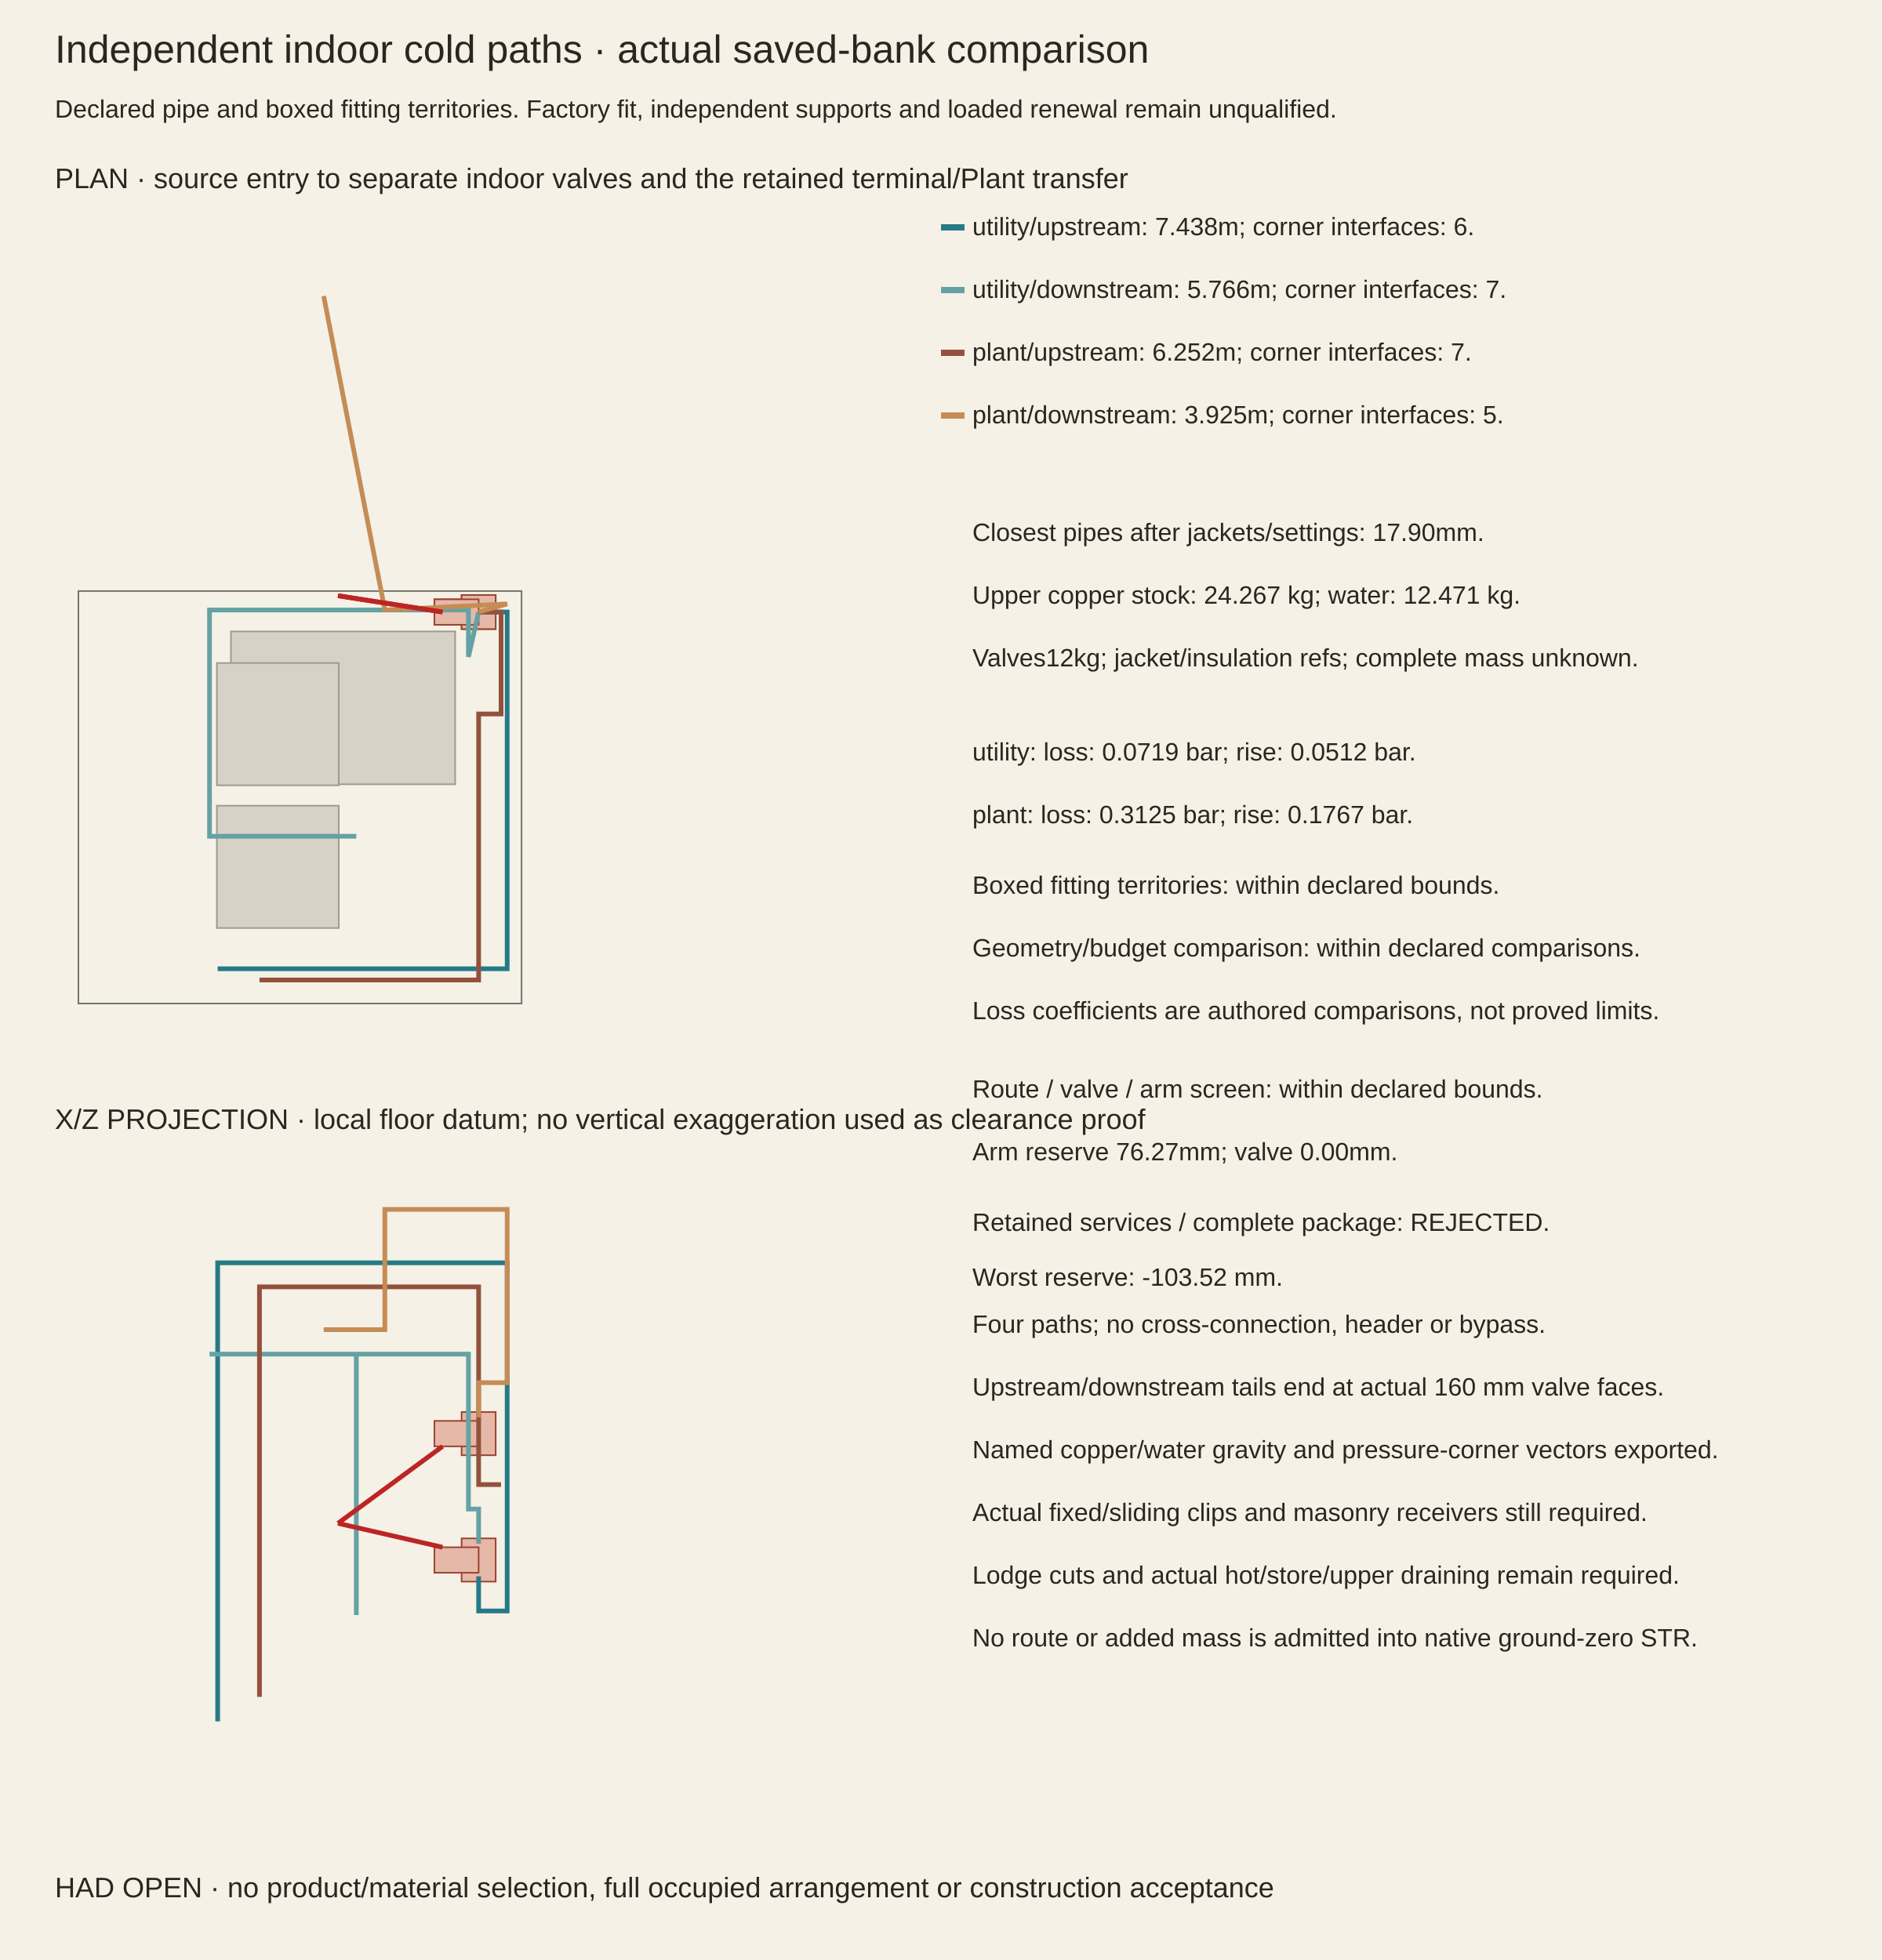
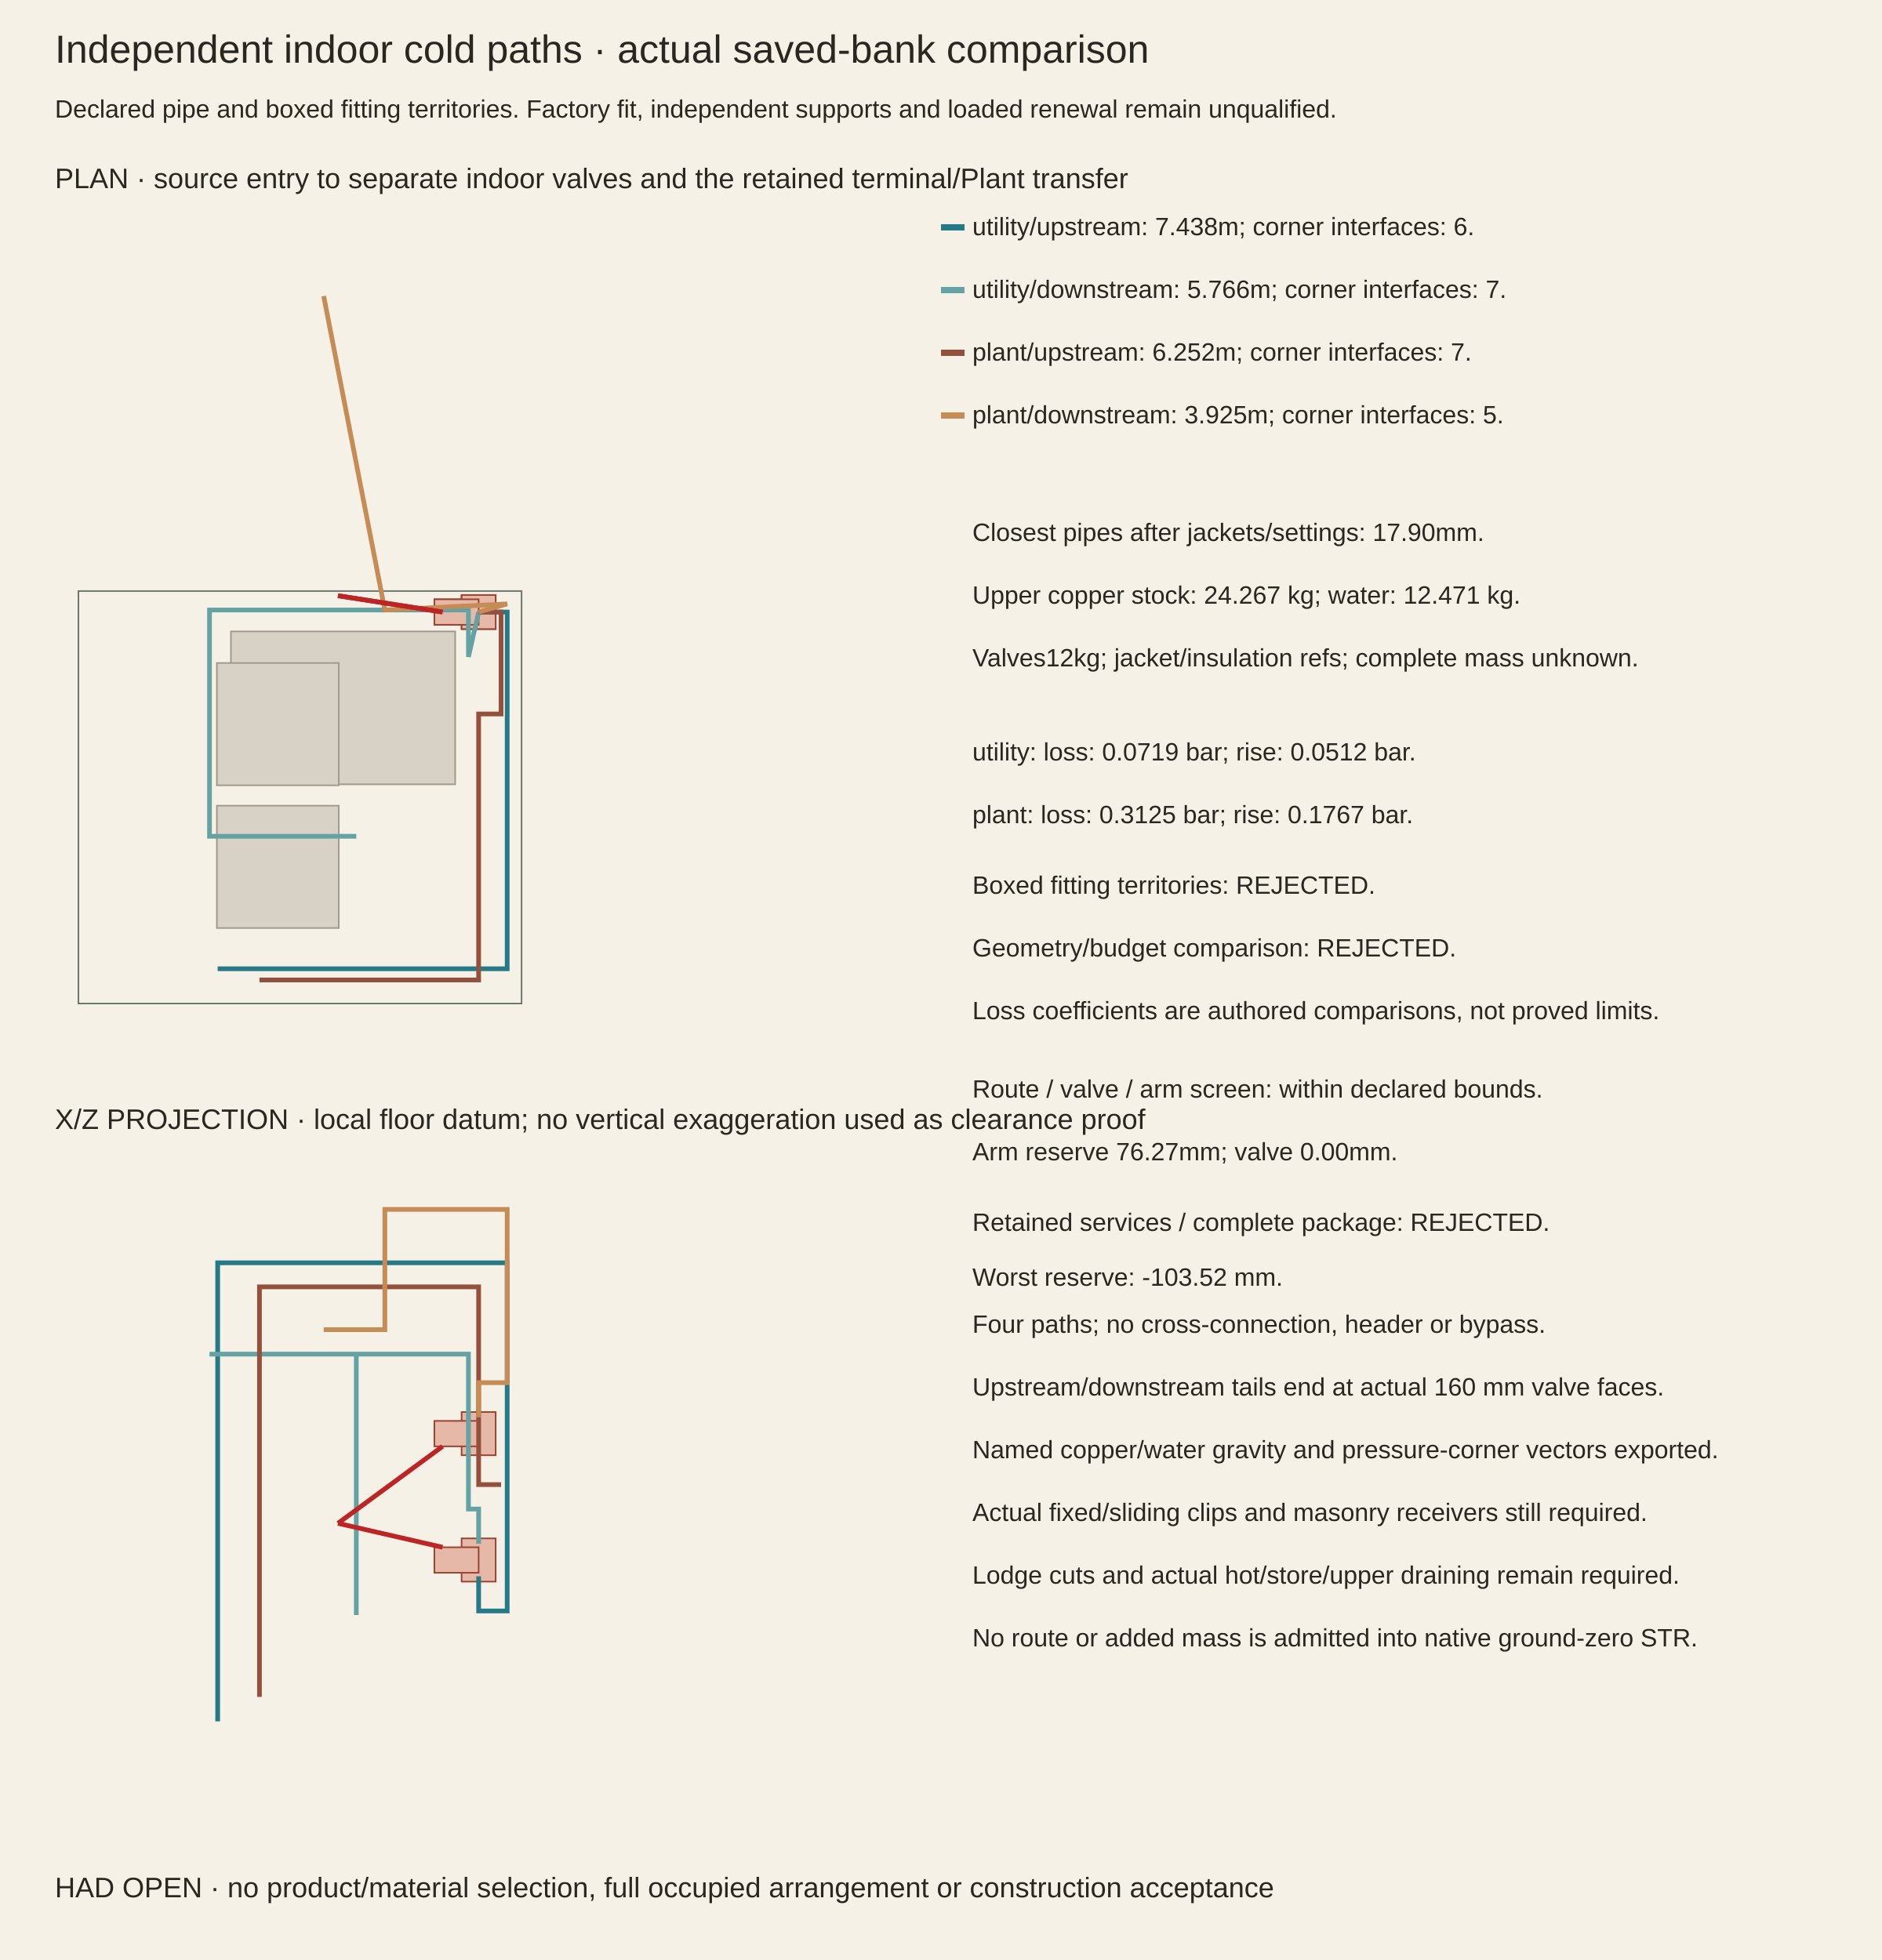
<svg xmlns="http://www.w3.org/2000/svg" width="1200" height="1250" viewBox="0 0 1200 1250">
  <rect width="1200" height="1250" fill="#f5f1e6" />
  <g font-family="Arial,sans-serif" fill="#29271f">
    <text x="35" y="40" font-size="25">Independent indoor cold paths · actual saved-bank comparison</text>
    <text x="35" y="75" font-size="16">Declared pipe and boxed fitting territories. Factory fit, independent supports and loaded renewal remain unqualified.</text>
    <text x="35" y="120" font-size="18">PLAN · source entry to separate indoor valves and the retained terminal/Plant transfer</text>
    <rect x="50" y="376.945" width="282.555" height="263.055" fill="none" stroke="#6f766e" />
    <rect x="147.24" y="402.685" width="143" height="97.5" fill="#d7d2c5" stroke="#9f9a8d" />
    <rect x="138.27" y="422.835" width="77.74" height="78" fill="#d7d2c5" stroke="#9f9a8d" />
    <rect x="138.27" y="513.835" width="77.74" height="78" fill="#d7d2c5" stroke="#9f9a8d" />
    <rect x="294.335" y="379.48" width="21.71" height="21.71" fill="#e5b8a8" stroke="#9b4331" />
    <rect x="276.98" y="382.21" width="28.21" height="16.25" fill="#e5b8a8" stroke="#9b4331" />
    <rect x="294.335" y="379.48" width="21.71" height="21.71" fill="#e5b8a8" stroke="#9b4331" />
    <rect x="276.98" y="382.21" width="28.21" height="16.25" fill="#e5b8a8" stroke="#9b4331" />
    <polyline points="138.79,617.835 138.79,617.835 323.39,617.835 323.39,487.835 323.39,487.835 323.39,390.335 305.19,390.335 305.19,390.335" fill="none" stroke="#267a87" stroke-width="3" />
    <polyline points="305.19,390.335 305.19,390.335 298.69,418.935 298.69,418.935 298.69,389.035 133.59,389.035 133.59,533.335 227.19,533.335 227.19,533.335" fill="none" stroke="#64a2a4" stroke-width="3" />
    <polyline points="165.44,624.985 165.44,624.985 305.19,624.985 305.19,455.335 305.19,455.335 319.49,455.335 319.49,390.335 305.19,390.335 305.19,390.335" fill="none" stroke="#93513d" stroke-width="3" />
    <polyline points="305.19,390.335 305.19,390.335 323.39,385.135 323.39,385.135 245.39,389.035 245.39,389.035 206.39,188.835" fill="none" stroke="#c58c55" stroke-width="3" />
    <polyline points="215.49,379.935 282.18,390.335" fill="none" stroke="#bd2525" stroke-width="3" />
    <polyline points="215.49,379.935 282.18,390.335" fill="none" stroke="#bd2525" stroke-width="3" />
    <text x="35" y="720" font-size="18">X/Z PROJECTION · local floor datum; no vertical exaggeration used as clearance proof</text>
    <rect x="294.335" y="981.12" width="21.71" height="27.56" fill="#e5b8a8" stroke="#9b4331" />
    <rect x="276.98" y="986.775" width="28.21" height="16.25" fill="#e5b8a8" stroke="#9b4331" />
    <rect x="294.335" y="900.52" width="21.71" height="27.56" fill="#e5b8a8" stroke="#9b4331" />
    <rect x="276.98" y="906.175" width="28.21" height="16.25" fill="#e5b8a8" stroke="#9b4331" />
    <polyline points="138.79,1097.809 138.79,805.36 323.39,805.36 323.39,805.36 323.39,1027.4 323.39,1027.4 305.19,1027.4 305.19,1005.3" fill="none" stroke="#267a87" stroke-width="3" />
    <polyline points="305.19,984.5 305.19,962.4 298.69,962.4 298.69,863.6 298.69,863.6 133.59,863.6 133.59,863.6 227.19,863.6 227.19,1030" fill="none" stroke="#64a2a4" stroke-width="3" />
    <polyline points="165.44,1082.209 165.44,820.7 305.19,820.7 305.19,820.7 305.19,946.8 319.49,946.8 319.49,946.8 305.19,946.8 305.19,924.7" fill="none" stroke="#93513d" stroke-width="3" />
    <polyline points="305.19,903.9 305.19,881.8 323.39,881.8 323.39,771.3 245.39,771.3 245.39,848 206.39,848" fill="none" stroke="#c58c55" stroke-width="3" />
    <polyline points="215.49,971.5 282.18,986.775" fill="none" stroke="#bd2525" stroke-width="3" />
    <polyline points="215.49,971.5 282.18,922.425" fill="none" stroke="#bd2525" stroke-width="3" />
    <line x1="600" x2="615" y1="145" y2="145" stroke="#267a87" stroke-width="4" />
    <text x="620" y="150" font-size="16">utility/upstream: 7.438m; corner interfaces: 6.</text>
    <line x1="600" x2="615" y1="185" y2="185" stroke="#64a2a4" stroke-width="4" />
    <text x="620" y="190" font-size="16">utility/downstream: 5.766m; corner interfaces: 7.</text>
    <line x1="600" x2="615" y1="225" y2="225" stroke="#93513d" stroke-width="4" />
    <text x="620" y="230" font-size="16">plant/upstream: 6.252m; corner interfaces: 7.</text>
    <line x1="600" x2="615" y1="265" y2="265" stroke="#c58c55" stroke-width="4" />
    <text x="620" y="270" font-size="16">plant/downstream: 3.925m; corner interfaces: 5.</text>
    <text x="620" y="345" font-size="16">Closest pipes after jackets/settings: 17.90mm.</text>
    <text x="620" y="385" font-size="16">Upper copper stock: 24.267 kg; water: 12.471 kg.</text>
    <text x="620" y="425" font-size="16">Valves12kg; jacket/insulation refs; complete mass unknown.</text>
    <text x="620" y="485" font-size="16">utility: loss: 0.0719 bar; rise: 0.0512 bar.</text>
    <text x="620" y="525" font-size="16">plant: loss: 0.3125 bar; rise: 0.1767 bar.</text>
-     <text x="620" y="570" font-size="16">Boxed fitting territories: within declared bounds.</text>
-     <text x="620" y="610" font-size="16">Geometry/budget comparison: within declared comparisons.</text>
+     <text x="620" y="570" font-size="16">Boxed fitting territories: REJECTED.</text>
+     <text x="620" y="610" font-size="16">Geometry/budget comparison: REJECTED.</text>
    <text x="620" y="650" font-size="16">Loss coefficients are authored comparisons, not proved limits.</text>
    <text x="620" y="700" font-size="16">Route / valve / arm screen: within declared bounds.</text>
    <text x="620" y="740" font-size="16">Arm reserve 76.27mm; valve 0.00mm.</text>
    <text x="620" y="785" font-size="16">Retained services / complete package: REJECTED.</text>
    <text x="620" y="820" font-size="16">Worst reserve: -103.52 mm.</text>
    <text x="620" y="850" font-size="16">Four paths; no cross-connection, header or bypass.</text>
    <text x="620" y="890" font-size="16">Upstream/downstream tails end at actual 160 mm valve faces.</text>
    <text x="620" y="930" font-size="16">Named copper/water gravity and pressure-corner vectors exported.</text>
    <text x="620" y="970" font-size="16">Actual fixed/sliding clips and masonry receivers still required.</text>
    <text x="620" y="1010" font-size="16">Lodge cuts and actual hot/store/upper draining remain required.</text>
    <text x="620" y="1050" font-size="16">No route or added mass is admitted into native ground-zero STR.</text>
    <text x="35" y="1210" font-size="18">HAD OPEN · no product/material selection, full occupied arrangement or construction acceptance</text>
  </g>
</svg>
